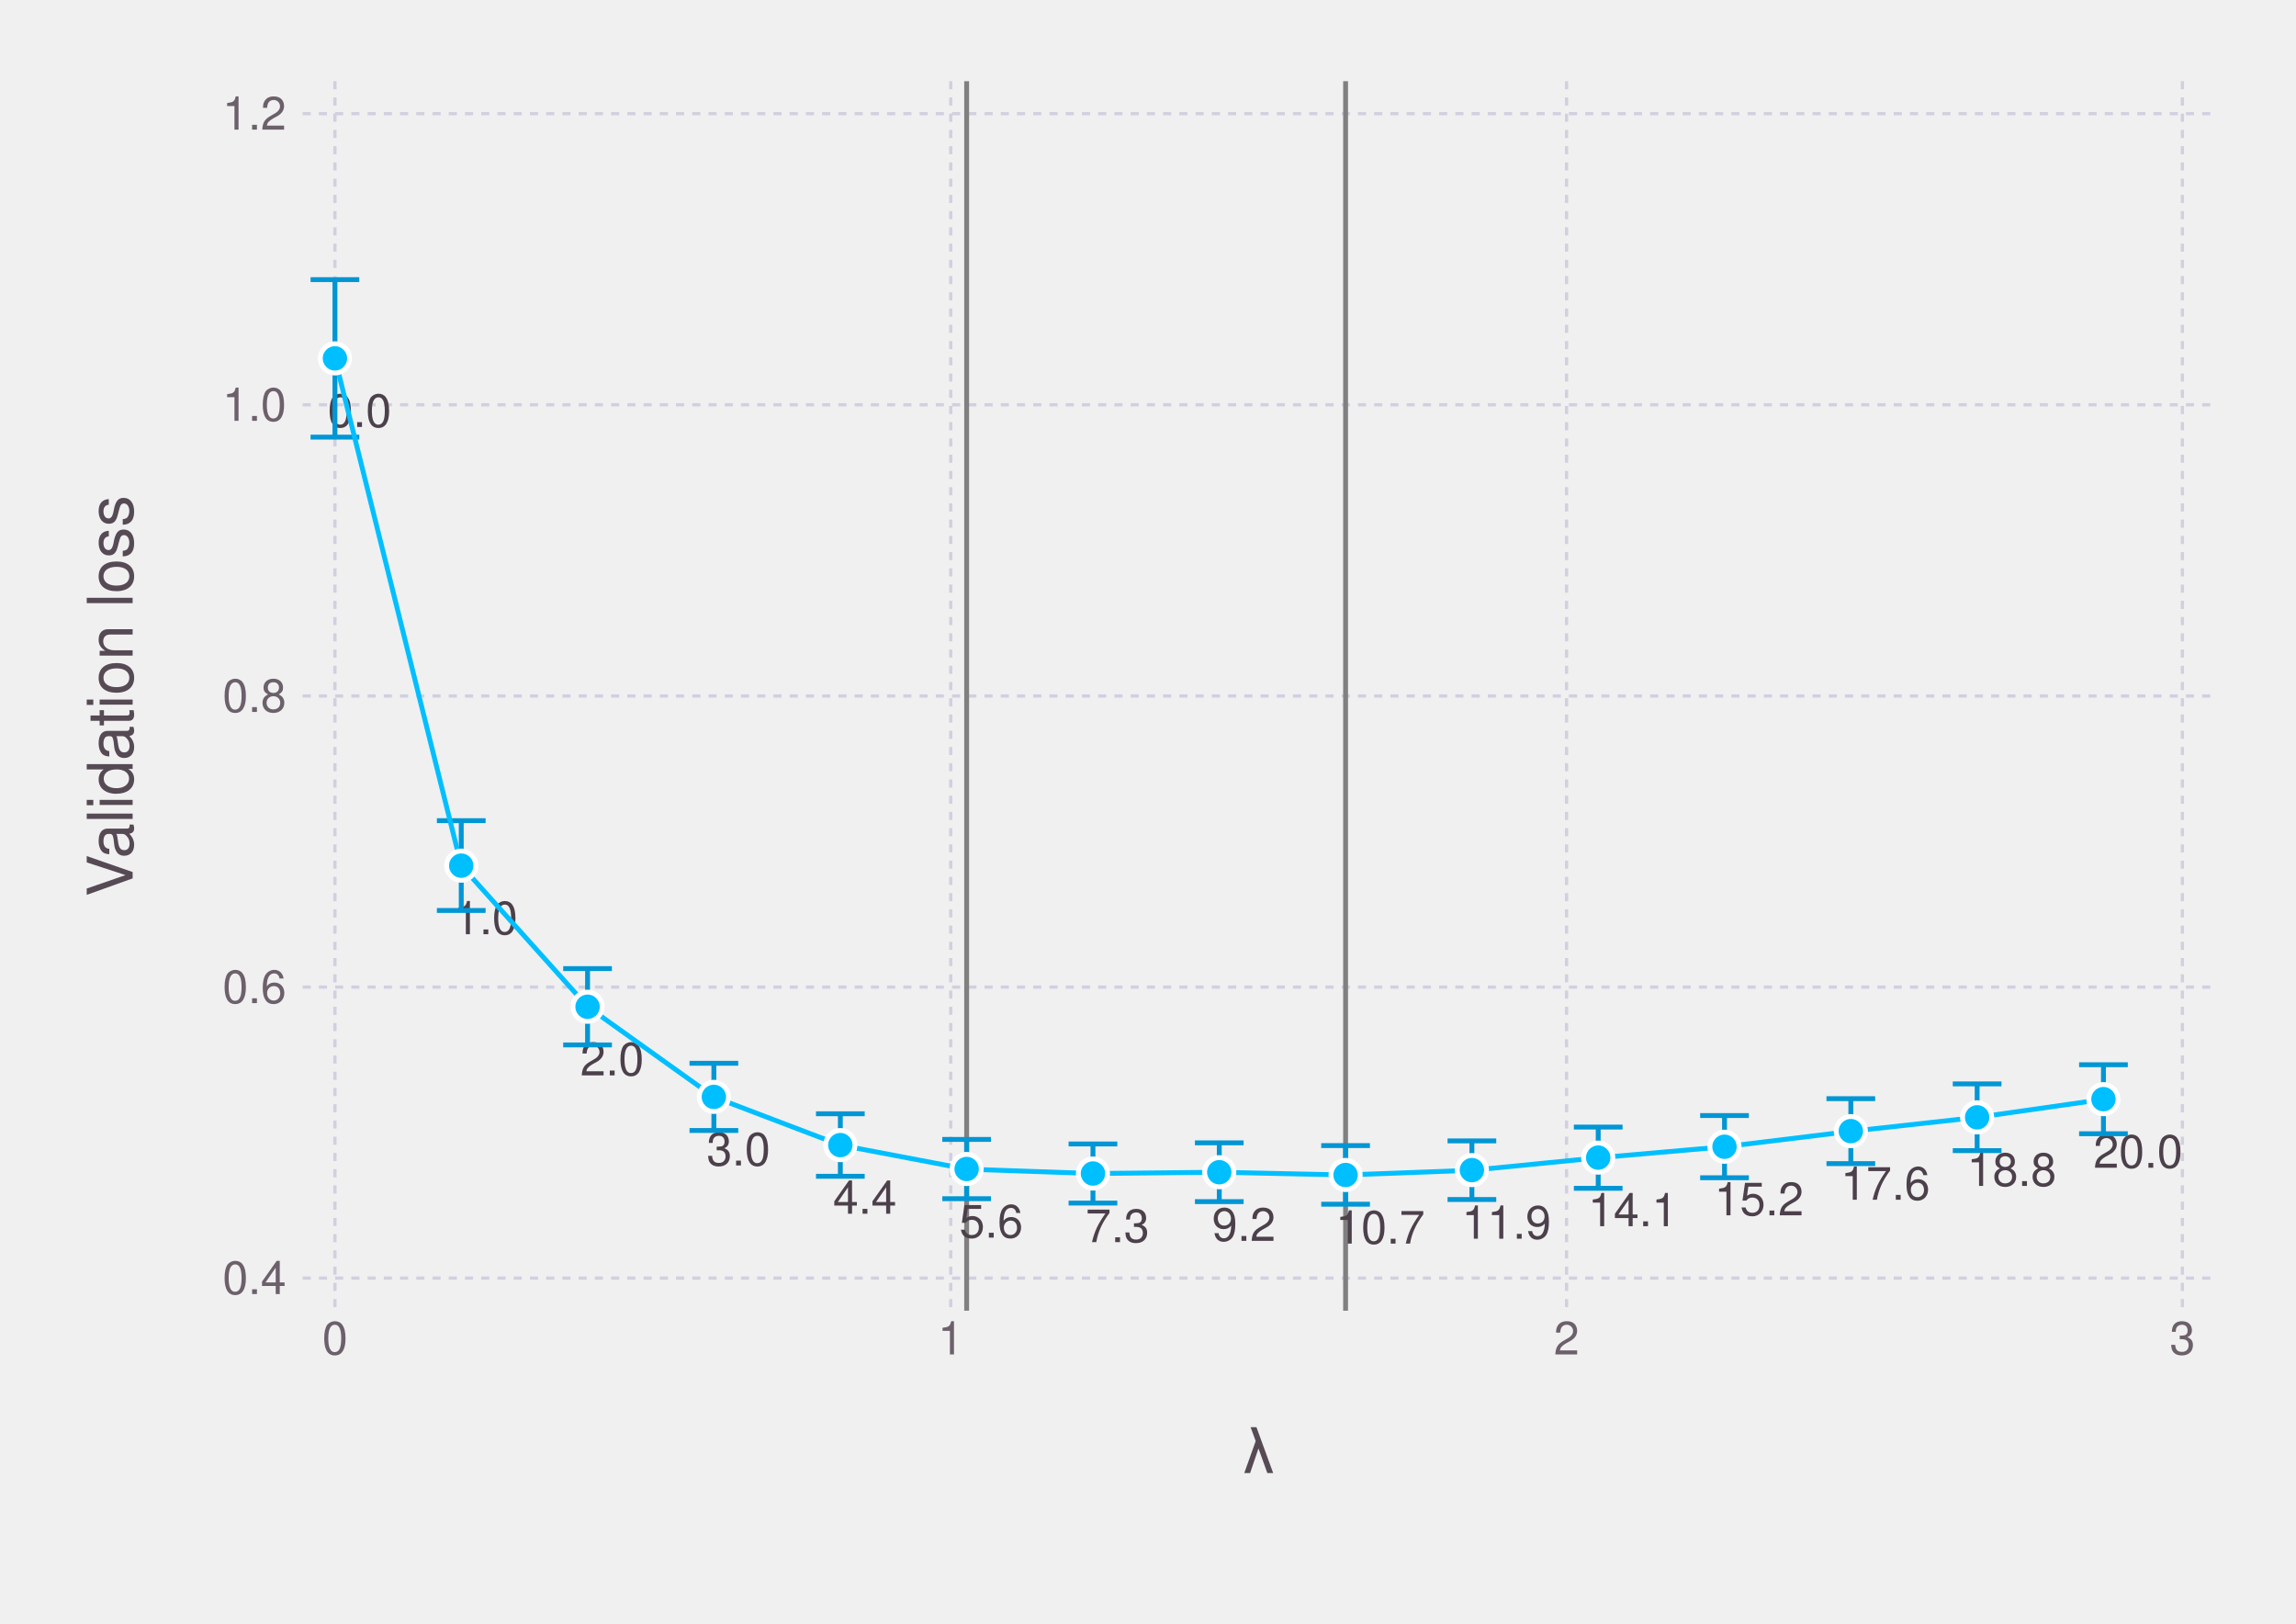
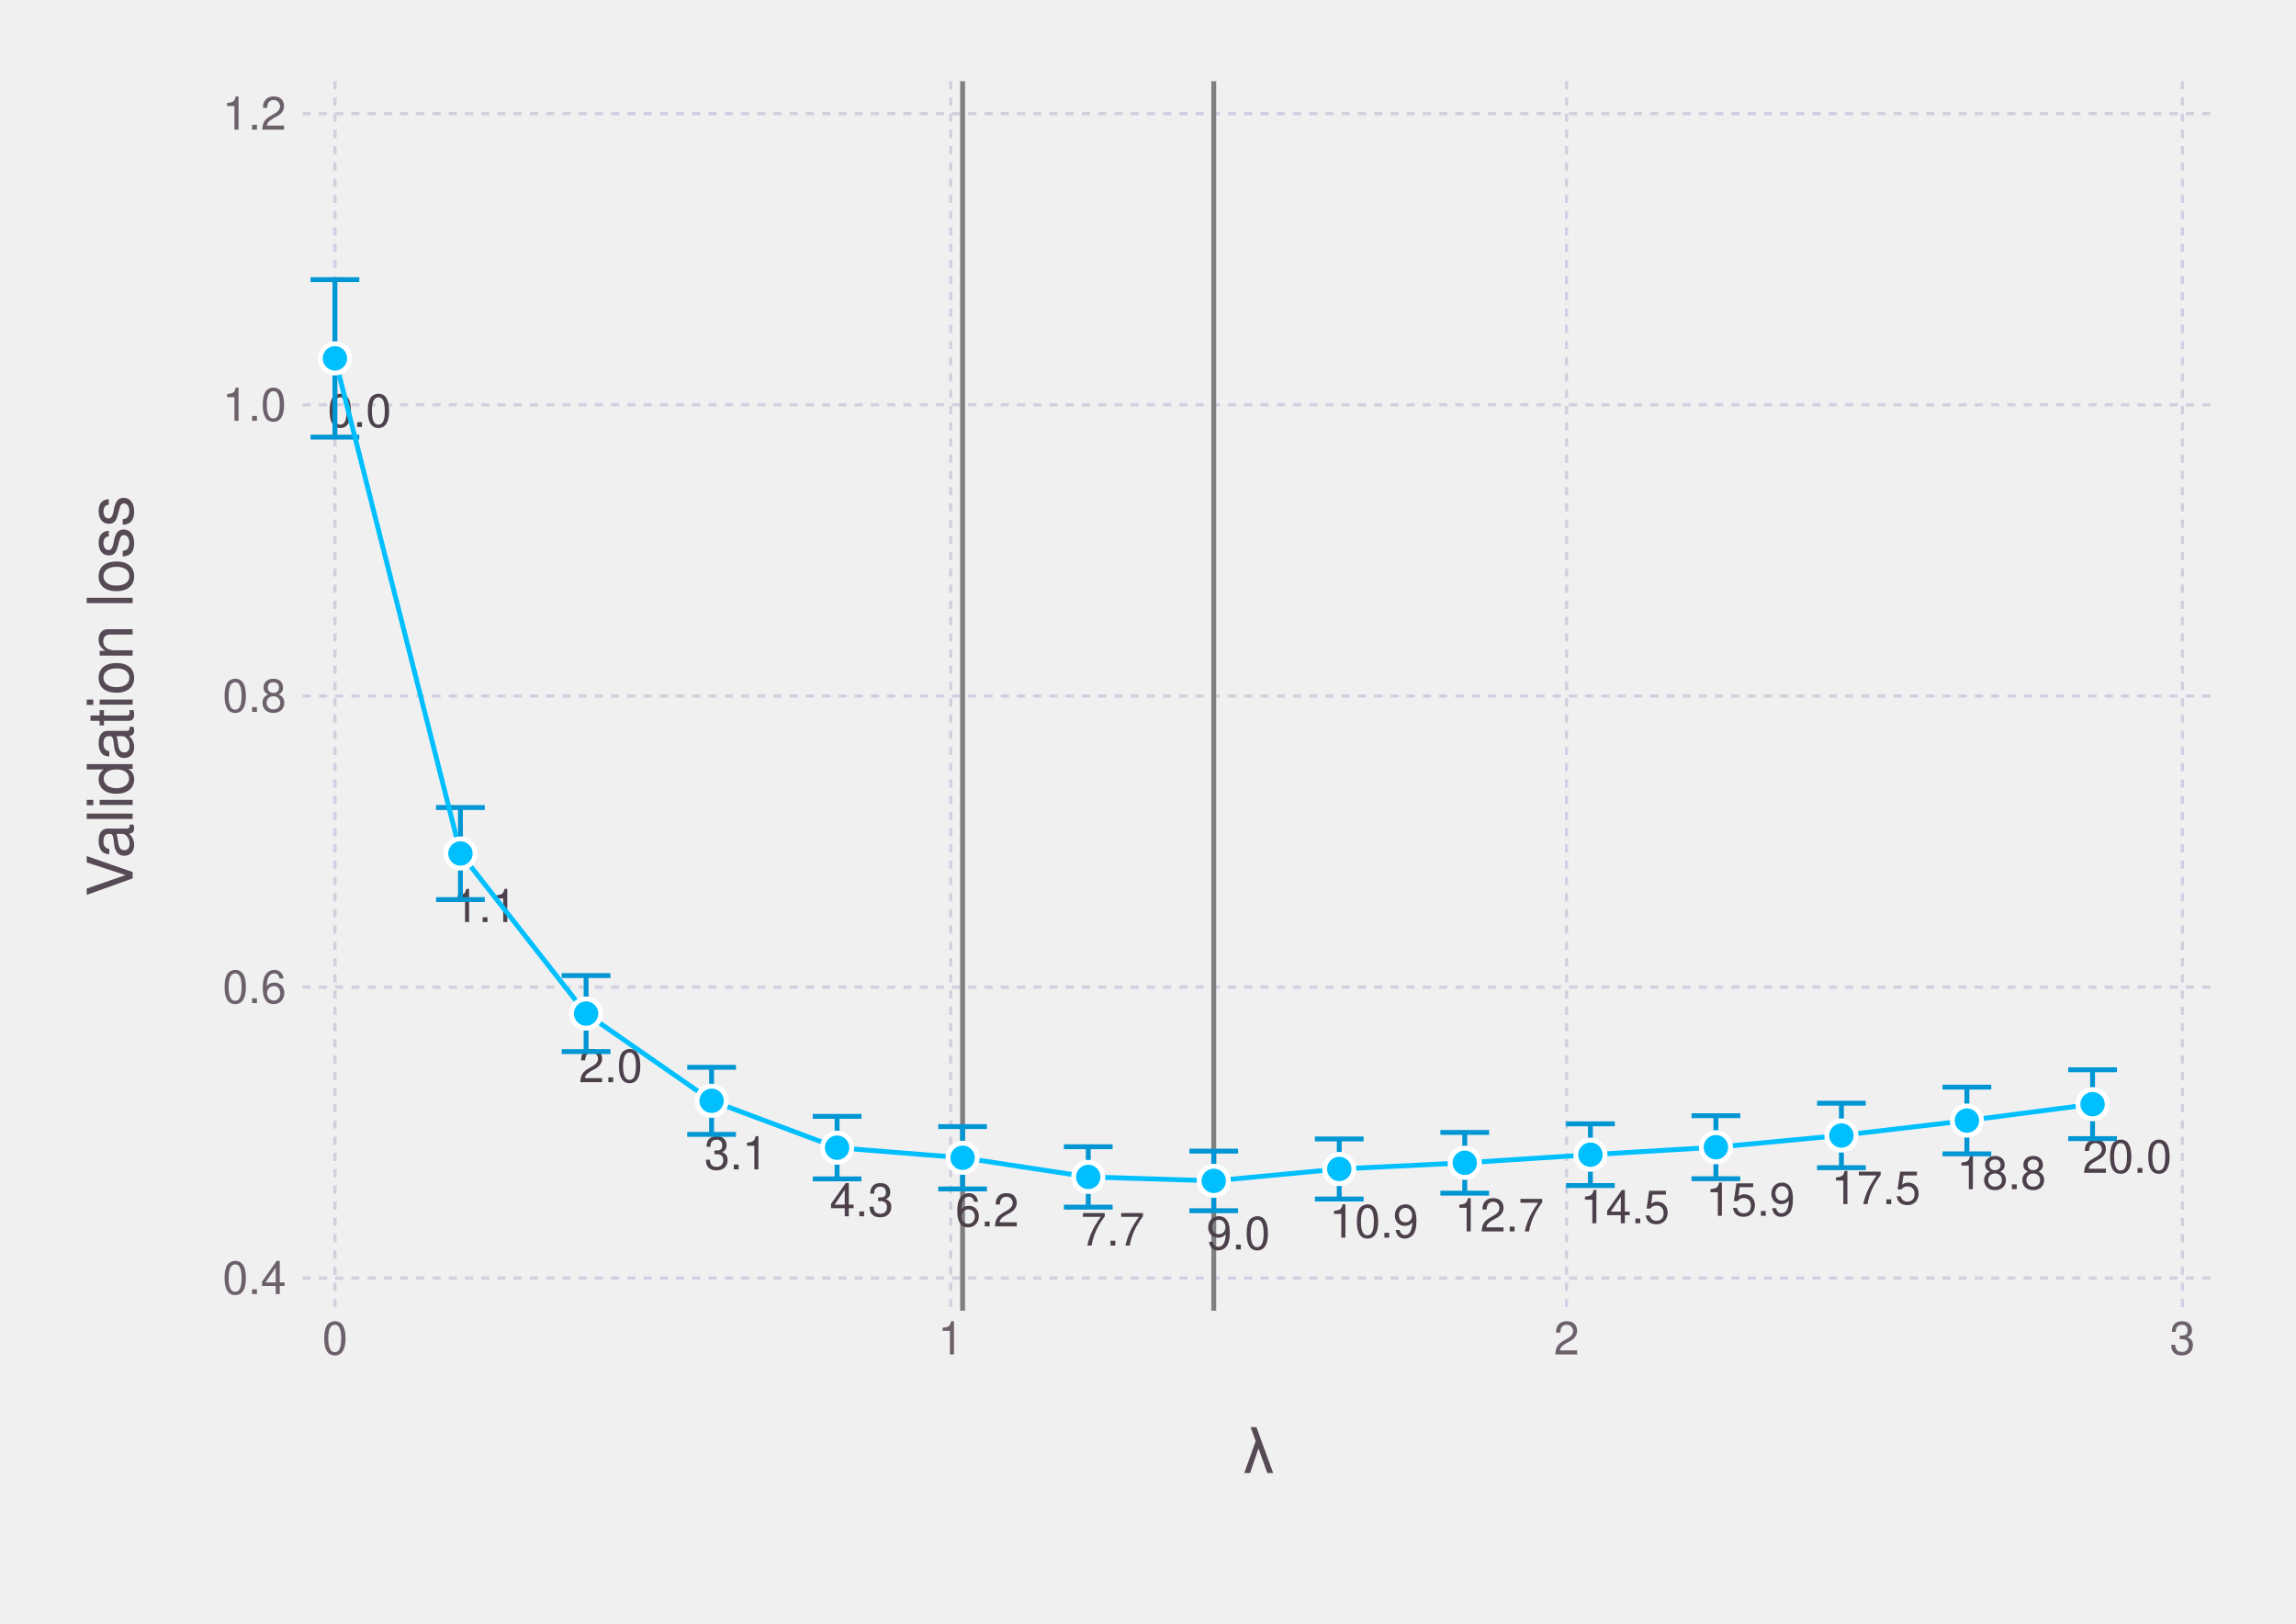
<svg xmlns="http://www.w3.org/2000/svg" version="1.2" width="141.42mm" height="100mm" viewBox="0 0 141.42 100" stroke="none" fill="#000000" stroke-width="0.3" font-size="3.88">
  <defs>
    <marker id="arrow" markerWidth="15" markerHeight="7" refX="5" refY="3.5" orient="auto" markerUnits="strokeWidth">
      <path d="M0,0 L15,3.5 L0,7 z" stroke="context-stroke" fill="context-stroke" />
    </marker>
  </defs>
-   <g class="plotroot xscalable yscalable" id="img-0119b695-1">
-     <g font-size="3.88" font-family="'PT Sans','Helvetica Neue','Helvetica',sans-serif" fill="#564A55" stroke="#000000" stroke-opacity="0.000" id="img-0119b695-2">
+   <g class="plotroot xscalable yscalable" id="img-16870179-1">
+     <g font-size="3.88" font-family="'PT Sans','Helvetica Neue','Helvetica',sans-serif" fill="#564A55" stroke="#000000" stroke-opacity="0.000" id="img-16870179-2">
      <g transform="translate(77.53,88.39)">
        <g class="primitive">
          <text text-anchor="middle" dy="0.6em">λ</text>
        </g>
      </g>
    </g>
-     <g class="guide xlabels" font-size="2.82" font-family="'PT Sans Caption','Helvetica Neue','Helvetica',sans-serif" fill="#6C606B" id="img-0119b695-3">
+     <g class="guide xlabels" font-size="2.82" font-family="'PT Sans Caption','Helvetica Neue','Helvetica',sans-serif" fill="#6C606B" id="img-16870179-3">
      <g transform="translate(20.63,81.72)">
        <g class="primitive">
          <text text-anchor="middle" dy="0.6em">0</text>
        </g>
      </g>
      <g transform="translate(58.56,81.72)">
        <g class="primitive">
          <text text-anchor="middle" dy="0.6em">1</text>
        </g>
      </g>
      <g transform="translate(96.49,81.72)">
        <g class="primitive">
          <text text-anchor="middle" dy="0.6em">2</text>
        </g>
      </g>
      <g transform="translate(134.42,81.72)">
        <g class="primitive">
          <text text-anchor="middle" dy="0.6em">3</text>
        </g>
      </g>
    </g>
-     <g clip-path="url(#img-0119b695-4)">
-       <g id="img-0119b695-5">
-         <g pointer-events="visible" stroke-width="0.3" fill="#000000" fill-opacity="0.000" stroke="#000000" stroke-opacity="0.000" class="guide background" id="img-0119b695-6">
-           <g transform="translate(77.53,42.86)" id="img-0119b695-7">
+     <g clip-path="url(#img-16870179-4)">
+       <g id="img-16870179-5">
+         <g pointer-events="visible" stroke-width="0.3" fill="#000000" fill-opacity="0.000" stroke="#000000" stroke-opacity="0.000" class="guide background" id="img-16870179-6">
+           <g transform="translate(77.53,42.86)" id="img-16870179-7">
            <path d="M-58.89,-37.86 L58.89,-37.86 58.89,37.86 -58.89,37.86  z" class="primitive" />
          </g>
        </g>
-         <g class="guide ygridlines xfixed" stroke-dasharray="0.5,0.5" stroke-width="0.2" stroke="#D0D0E0" id="img-0119b695-8">
-           <g transform="translate(77.53,78.71)" id="img-0119b695-9">
+         <g class="guide ygridlines xfixed" stroke-dasharray="0.5,0.5" stroke-width="0.2" stroke="#D0D0E0" id="img-16870179-8">
+           <g transform="translate(77.53,78.71)" id="img-16870179-9">
            <path fill="none" d="M-58.89,0 L58.89,0 " class="primitive" />
          </g>
-           <g transform="translate(77.53,60.79)" id="img-0119b695-10">
+           <g transform="translate(77.53,60.79)" id="img-16870179-10">
            <path fill="none" d="M-58.89,0 L58.89,0 " class="primitive" />
          </g>
-           <g transform="translate(77.53,42.86)" id="img-0119b695-11">
+           <g transform="translate(77.53,42.86)" id="img-16870179-11">
            <path fill="none" d="M-58.89,0 L58.89,0 " class="primitive" />
          </g>
-           <g transform="translate(77.53,24.93)" id="img-0119b695-12">
+           <g transform="translate(77.53,24.93)" id="img-16870179-12">
            <path fill="none" d="M-58.89,0 L58.89,0 " class="primitive" />
          </g>
-           <g transform="translate(77.53,7)" id="img-0119b695-13">
+           <g transform="translate(77.53,7)" id="img-16870179-13">
            <path fill="none" d="M-58.89,0 L58.89,0 " class="primitive" />
          </g>
        </g>
-         <g class="guide xgridlines yfixed" stroke-dasharray="0.5,0.5" stroke-width="0.2" stroke="#D0D0E0" id="img-0119b695-14">
-           <g transform="translate(20.63,42.86)" id="img-0119b695-15">
+         <g class="guide xgridlines yfixed" stroke-dasharray="0.5,0.5" stroke-width="0.2" stroke="#D0D0E0" id="img-16870179-14">
+           <g transform="translate(20.63,42.86)" id="img-16870179-15">
            <path fill="none" d="M0,-37.86 L0,37.86 " class="primitive" />
          </g>
-           <g transform="translate(58.56,42.86)" id="img-0119b695-16">
+           <g transform="translate(58.56,42.86)" id="img-16870179-16">
            <path fill="none" d="M0,-37.86 L0,37.86 " class="primitive" />
          </g>
-           <g transform="translate(96.49,42.86)" id="img-0119b695-17">
+           <g transform="translate(96.49,42.86)" id="img-16870179-17">
            <path fill="none" d="M0,-37.86 L0,37.86 " class="primitive" />
          </g>
-           <g transform="translate(134.42,42.86)" id="img-0119b695-18">
+           <g transform="translate(134.42,42.86)" id="img-16870179-18">
            <path fill="none" d="M0,-37.86 L0,37.86 " class="primitive" />
          </g>
        </g>
-         <g class="plotpanel" id="img-0119b695-19">
-           <g class="yfixed" id="img-0119b695-20">
-             <g stroke-dasharray="none" stroke-width="0.3" stroke="#808080" id="img-0119b695-21">
-               <g transform="translate(59.54,42.86)" id="img-0119b695-22">
+         <g class="plotpanel" id="img-16870179-19">
+           <g class="yfixed" id="img-16870179-20">
+             <g stroke-dasharray="none" stroke-width="0.3" stroke="#808080" id="img-16870179-21">
+               <g transform="translate(59.29,42.86)" id="img-16870179-22">
                <path fill="none" d="M0,-37.86 L0,37.86 " class="primitive" />
              </g>
            </g>
-             <g stroke-dasharray="none" stroke-width="0.3" stroke="#808080" id="img-0119b695-23">
-               <g transform="translate(82.88,42.86)" id="img-0119b695-24">
+             <g stroke-dasharray="none" stroke-width="0.3" stroke="#808080" id="img-16870179-23">
+               <g transform="translate(74.76,42.86)" id="img-16870179-24">
                <path fill="none" d="M0,-37.86 L0,37.86 " class="primitive" />
              </g>
            </g>
          </g>
-           <g class="geometry" stroke="#000000" stroke-opacity="0.000" fill="#4C404B" font-size="2.82" font-family="'PT Sans Caption','Helvetica Neue','Helvetica',sans-serif" id="img-0119b695-25">
-             <g class="marker" id="img-0119b695-26">
-               <g transform="translate(129.56,67.69)" id="img-0119b695-27" visibility="visible">
+           <g class="geometry" stroke="#000000" stroke-opacity="0.000" fill="#4C404B" font-size="2.82" font-family="'PT Sans Caption','Helvetica Neue','Helvetica',sans-serif" id="img-16870179-25">
+             <g class="marker" id="img-16870179-26">
+               <g transform="translate(128.89,68)" id="img-16870179-27" visibility="visible">
                <g class="primitive">
                  <text text-anchor="middle" dy="0.35em" transform="translate(2.13,3.24)">20.0</text>
                </g>
              </g>
-               <g transform="translate(121.78,68.81)" id="img-0119b695-28" visibility="visible">
+               <g transform="translate(121.15,69.01)" id="img-16870179-28" visibility="visible">
                <g class="primitive">
                  <text text-anchor="middle" dy="0.35em" transform="translate(2.13,3.24)">18.8</text>
                </g>
              </g>
-               <g transform="translate(114,69.66)" id="img-0119b695-29" visibility="visible">
-                 <g class="primitive">
-                   <text text-anchor="middle" dy="0.35em" transform="translate(2.13,3.24)">17.6</text>
-                 </g>
-               </g>
-               <g transform="translate(106.22,70.62)" id="img-0119b695-30" visibility="visible">
-                 <g class="primitive">
-                   <text text-anchor="middle" dy="0.35em" transform="translate(2.13,3.24)">15.2</text>
-                 </g>
-               </g>
-               <g transform="translate(98.44,71.29)" id="img-0119b695-31" visibility="visible">
-                 <g class="primitive">
-                   <text text-anchor="middle" dy="0.35em" transform="translate(2.13,3.24)">14.1</text>
-                 </g>
-               </g>
-               <g transform="translate(90.66,72.06)" id="img-0119b695-32" visibility="visible">
-                 <g class="primitive">
-                   <text text-anchor="middle" dy="0.35em" transform="translate(2.13,3.24)">11.9</text>
-                 </g>
-               </g>
-               <g transform="translate(82.88,72.36)" id="img-0119b695-33" visibility="visible">
-                 <g class="primitive">
-                   <text text-anchor="middle" dy="0.35em" transform="translate(2.14,3.24)">10.7</text>
-                 </g>
-               </g>
-               <g transform="translate(75.1,72.19)" id="img-0119b695-34" visibility="visible">
-                 <g class="primitive">
-                   <text text-anchor="middle" dy="0.35em" transform="translate(1.51,3.24)">9.2</text>
-                 </g>
-               </g>
-               <g transform="translate(67.32,72.27)" id="img-0119b695-35" visibility="visible">
-                 <g class="primitive">
-                   <text text-anchor="middle" dy="0.35em" transform="translate(1.51,3.24)">7.3</text>
-                 </g>
-               </g>
-               <g transform="translate(59.54,71.99)" id="img-0119b695-36" visibility="visible">
-                 <g class="primitive">
-                   <text text-anchor="middle" dy="0.35em" transform="translate(1.51,3.24)">5.6</text>
-                 </g>
-               </g>
-               <g transform="translate(51.76,70.52)" id="img-0119b695-37" visibility="visible">
-                 <g class="primitive">
-                   <text text-anchor="middle" dy="0.35em" transform="translate(1.51,3.24)">4.4</text>
-                 </g>
-               </g>
-               <g transform="translate(43.97,67.55)" id="img-0119b695-38" visibility="visible">
-                 <g class="primitive">
-                   <text text-anchor="middle" dy="0.35em" transform="translate(1.51,3.24)">3.0</text>
-                 </g>
-               </g>
-               <g transform="translate(36.19,62)" id="img-0119b695-39" visibility="visible">
+               <g transform="translate(113.42,69.93)" id="img-16870179-29" visibility="visible">
+                 <g class="primitive">
+                   <text text-anchor="middle" dy="0.35em" transform="translate(2.13,3.24)">17.5</text>
+                 </g>
+               </g>
+               <g transform="translate(105.69,70.65)" id="img-16870179-30" visibility="visible">
+                 <g class="primitive">
+                   <text text-anchor="middle" dy="0.35em" transform="translate(2.13,3.24)">15.9</text>
+                 </g>
+               </g>
+               <g transform="translate(97.96,71.11)" id="img-16870179-31" visibility="visible">
+                 <g class="primitive">
+                   <text text-anchor="middle" dy="0.35em" transform="translate(2.13,3.24)">14.5</text>
+                 </g>
+               </g>
+               <g transform="translate(90.22,71.61)" id="img-16870179-32" visibility="visible">
+                 <g class="primitive">
+                   <text text-anchor="middle" dy="0.35em" transform="translate(2.13,3.24)">12.7</text>
+                 </g>
+               </g>
+               <g transform="translate(82.49,71.99)" id="img-16870179-33" visibility="visible">
+                 <g class="primitive">
+                   <text text-anchor="middle" dy="0.35em" transform="translate(2.14,3.24)">10.9</text>
+                 </g>
+               </g>
+               <g transform="translate(74.76,72.72)" id="img-16870179-34" visibility="visible">
+                 <g class="primitive">
+                   <text text-anchor="middle" dy="0.35em" transform="translate(1.51,3.24)">9.0</text>
+                 </g>
+               </g>
+               <g transform="translate(67.03,72.48)" id="img-16870179-35" visibility="visible">
+                 <g class="primitive">
+                   <text text-anchor="middle" dy="0.35em" transform="translate(1.51,3.24)">7.7</text>
+                 </g>
+               </g>
+               <g transform="translate(59.29,71.3)" id="img-16870179-36" visibility="visible">
+                 <g class="primitive">
+                   <text text-anchor="middle" dy="0.35em" transform="translate(1.51,3.24)">6.2</text>
+                 </g>
+               </g>
+               <g transform="translate(51.56,70.68)" id="img-16870179-37" visibility="visible">
+                 <g class="primitive">
+                   <text text-anchor="middle" dy="0.35em" transform="translate(1.51,3.24)">4.3</text>
+                 </g>
+               </g>
+               <g transform="translate(43.83,67.79)" id="img-16870179-38" visibility="visible">
+                 <g class="primitive">
+                   <text text-anchor="middle" dy="0.35em" transform="translate(1.51,3.24)">3.1</text>
+                 </g>
+               </g>
+               <g transform="translate(36.1,62.42)" id="img-16870179-39" visibility="visible">
                <g class="primitive">
                  <text text-anchor="middle" dy="0.35em" transform="translate(1.51,3.24)">2.0</text>
                </g>
              </g>
-               <g transform="translate(28.41,53.31)" id="img-0119b695-40" visibility="visible">
-                 <g class="primitive">
-                   <text text-anchor="middle" dy="0.35em" transform="translate(1.51,3.24)">1.0</text>
-                 </g>
-               </g>
-               <g transform="translate(20.63,22.07)" id="img-0119b695-41" visibility="visible">
+               <g transform="translate(28.36,52.56)" id="img-16870179-40" visibility="visible">
+                 <g class="primitive">
+                   <text text-anchor="middle" dy="0.35em" transform="translate(1.51,3.24)">1.1</text>
+                 </g>
+               </g>
+               <g transform="translate(20.63,22.07)" id="img-16870179-41" visibility="visible">
                <g class="primitive">
                  <text text-anchor="middle" dy="0.35em" transform="translate(1.51,3.24)">0.0</text>
                </g>
              </g>
            </g>
          </g>
-           <g class="color_RGB{Float32}(0.0f0,0.74736935f0,1.0f0)" stroke-width="0.3" stroke="#0096D4" id="img-0119b695-42">
-             <g transform="translate(129.56,67.69)" id="img-0119b695-43">
-               <path fill="none" d="M0,-2.13 L0,2.13 " class="primitive" />
-             </g>
-             <g transform="translate(121.78,68.81)" id="img-0119b695-44">
+           <g class="color_RGB{Float32}(0.0f0,0.74736935f0,1.0f0)" stroke-width="0.3" stroke="#0096D4" id="img-16870179-42">
+             <g transform="translate(128.89,68)" id="img-16870179-43">
+               <path fill="none" d="M0,-2.12 L0,2.12 " class="primitive" />
+             </g>
+             <g transform="translate(121.15,69.01)" id="img-16870179-44">
              <path fill="none" d="M0,-2.06 L0,2.06 " class="primitive" />
            </g>
-             <g transform="translate(114,69.66)" id="img-0119b695-45">
-               <path fill="none" d="M0,-2 L0,2 " class="primitive" />
-             </g>
-             <g transform="translate(106.22,70.62)" id="img-0119b695-46">
+             <g transform="translate(113.42,69.93)" id="img-16870179-45">
+               <path fill="none" d="M0,-1.99 L0,1.99 " class="primitive" />
+             </g>
+             <g transform="translate(105.69,70.65)" id="img-16870179-46">
+               <path fill="none" d="M0,-1.94 L0,1.94 " class="primitive" />
+             </g>
+             <g transform="translate(97.96,71.11)" id="img-16870179-47">
+               <path fill="none" d="M0,-1.9 L0,1.9 " class="primitive" />
+             </g>
+             <g transform="translate(90.22,71.61)" id="img-16870179-48">
+               <path fill="none" d="M0,-1.87 L0,1.87 " class="primitive" />
+             </g>
+             <g transform="translate(82.49,71.99)" id="img-16870179-49">
+               <path fill="none" d="M0,-1.85 L0,1.85 " class="primitive" />
+             </g>
+             <g transform="translate(74.76,72.72)" id="img-16870179-50">
+               <path fill="none" d="M0,-1.84 L0,1.84 " class="primitive" />
+             </g>
+             <g transform="translate(67.03,72.48)" id="img-16870179-51">
+               <path fill="none" d="M0,-1.86 L0,1.86 " class="primitive" />
+             </g>
+             <g transform="translate(59.29,71.3)" id="img-16870179-52">
              <path fill="none" d="M0,-1.92 L0,1.92 " class="primitive" />
            </g>
-             <g transform="translate(98.44,71.29)" id="img-0119b695-47">
-               <path fill="none" d="M0,-1.89 L0,1.89 " class="primitive" />
-             </g>
-             <g transform="translate(90.66,72.06)" id="img-0119b695-48">
-               <path fill="none" d="M0,-1.81 L0,1.81 " class="primitive" />
-             </g>
-             <g transform="translate(82.88,72.36)" id="img-0119b695-49">
-               <path fill="none" d="M0,-1.8 L0,1.8 " class="primitive" />
-             </g>
-             <g transform="translate(75.1,72.19)" id="img-0119b695-50">
-               <path fill="none" d="M0,-1.81 L0,1.81 " class="primitive" />
-             </g>
-             <g transform="translate(67.32,72.27)" id="img-0119b695-51">
-               <path fill="none" d="M0,-1.82 L0,1.82 " class="primitive" />
-             </g>
-             <g transform="translate(59.54,71.99)" id="img-0119b695-52">
-               <path fill="none" d="M0,-1.83 L0,1.83 " class="primitive" />
-             </g>
-             <g transform="translate(51.76,70.52)" id="img-0119b695-53">
-               <path fill="none" d="M0,-1.93 L0,1.93 " class="primitive" />
-             </g>
-             <g transform="translate(43.97,67.55)" id="img-0119b695-54">
-               <path fill="none" d="M0,-2.07 L0,2.07 " class="primitive" />
-             </g>
-             <g transform="translate(36.19,62)" id="img-0119b695-55">
-               <path fill="none" d="M0,-2.35 L0,2.35 " class="primitive" />
-             </g>
-             <g transform="translate(28.41,53.31)" id="img-0119b695-56">
-               <path fill="none" d="M0,-2.77 L0,2.77 " class="primitive" />
-             </g>
-             <g transform="translate(20.63,22.07)" id="img-0119b695-57">
+             <g transform="translate(51.56,70.68)" id="img-16870179-53">
+               <path fill="none" d="M0,-1.92 L0,1.92 " class="primitive" />
+             </g>
+             <g transform="translate(43.83,67.79)" id="img-16870179-54">
+               <path fill="none" d="M0,-2.06 L0,2.06 " class="primitive" />
+             </g>
+             <g transform="translate(36.1,62.42)" id="img-16870179-55">
+               <path fill="none" d="M0,-2.34 L0,2.34 " class="primitive" />
+             </g>
+             <g transform="translate(28.36,52.56)" id="img-16870179-56">
+               <path fill="none" d="M0,-2.83 L0,2.83 " class="primitive" />
+             </g>
+             <g transform="translate(20.63,22.07)" id="img-16870179-57">
              <path fill="none" d="M0,-4.85 L0,4.85 " class="primitive" />
            </g>
-             <g class="marker" stroke="#0096D4" id="img-0119b695-58">
-               <g transform="translate(129.56,69.82)" id="img-0119b695-59">
-                 <path fill="none" d="M-1.5,0 L1.5,0 " class="primitive" />
-               </g>
-               <g transform="translate(121.78,70.86)" id="img-0119b695-60">
-                 <path fill="none" d="M-1.5,0 L1.5,0 " class="primitive" />
-               </g>
-               <g transform="translate(114,71.66)" id="img-0119b695-61">
-                 <path fill="none" d="M-1.5,0 L1.5,0 " class="primitive" />
-               </g>
-               <g transform="translate(106.22,72.53)" id="img-0119b695-62">
-                 <path fill="none" d="M-1.5,0 L1.5,0 " class="primitive" />
-               </g>
-               <g transform="translate(98.44,73.18)" id="img-0119b695-63">
-                 <path fill="none" d="M-1.5,0 L1.5,0 " class="primitive" />
-               </g>
-               <g transform="translate(90.66,73.87)" id="img-0119b695-64">
-                 <path fill="none" d="M-1.5,0 L1.5,0 " class="primitive" />
-               </g>
-               <g transform="translate(82.88,74.16)" id="img-0119b695-65">
-                 <path fill="none" d="M-1.5,0 L1.5,0 " class="primitive" />
-               </g>
-               <g transform="translate(75.1,74)" id="img-0119b695-66">
-                 <path fill="none" d="M-1.5,0 L1.5,0 " class="primitive" />
-               </g>
-               <g transform="translate(67.32,74.09)" id="img-0119b695-67">
-                 <path fill="none" d="M-1.5,0 L1.5,0 " class="primitive" />
-               </g>
-               <g transform="translate(59.54,73.82)" id="img-0119b695-68">
-                 <path fill="none" d="M-1.5,0 L1.5,0 " class="primitive" />
-               </g>
-               <g transform="translate(51.76,72.44)" id="img-0119b695-69">
-                 <path fill="none" d="M-1.5,0 L1.5,0 " class="primitive" />
-               </g>
-               <g transform="translate(43.97,69.62)" id="img-0119b695-70">
-                 <path fill="none" d="M-1.5,0 L1.5,0 " class="primitive" />
-               </g>
-               <g transform="translate(36.19,64.35)" id="img-0119b695-71">
-                 <path fill="none" d="M-1.5,0 L1.5,0 " class="primitive" />
-               </g>
-               <g transform="translate(28.41,56.07)" id="img-0119b695-72">
-                 <path fill="none" d="M-1.5,0 L1.5,0 " class="primitive" />
-               </g>
-               <g transform="translate(20.63,26.92)" id="img-0119b695-73">
-                 <path fill="none" d="M-1.5,0 L1.5,0 " class="primitive" />
-               </g>
-             </g>
-             <g class="marker" stroke="#0096D4" id="img-0119b695-74">
-               <g transform="translate(129.56,65.57)" id="img-0119b695-75">
-                 <path fill="none" d="M-1.5,0 L1.5,0 " class="primitive" />
-               </g>
-               <g transform="translate(121.78,66.75)" id="img-0119b695-76">
-                 <path fill="none" d="M-1.5,0 L1.5,0 " class="primitive" />
-               </g>
-               <g transform="translate(114,67.66)" id="img-0119b695-77">
-                 <path fill="none" d="M-1.5,0 L1.5,0 " class="primitive" />
-               </g>
-               <g transform="translate(106.22,68.7)" id="img-0119b695-78">
-                 <path fill="none" d="M-1.5,0 L1.5,0 " class="primitive" />
-               </g>
-               <g transform="translate(98.44,69.41)" id="img-0119b695-79">
-                 <path fill="none" d="M-1.5,0 L1.5,0 " class="primitive" />
-               </g>
-               <g transform="translate(90.66,70.26)" id="img-0119b695-80">
-                 <path fill="none" d="M-1.5,0 L1.5,0 " class="primitive" />
-               </g>
-               <g transform="translate(82.88,70.55)" id="img-0119b695-81">
-                 <path fill="none" d="M-1.5,0 L1.5,0 " class="primitive" />
-               </g>
-               <g transform="translate(75.1,70.38)" id="img-0119b695-82">
-                 <path fill="none" d="M-1.5,0 L1.5,0 " class="primitive" />
-               </g>
-               <g transform="translate(67.32,70.45)" id="img-0119b695-83">
-                 <path fill="none" d="M-1.5,0 L1.5,0 " class="primitive" />
-               </g>
-               <g transform="translate(59.54,70.17)" id="img-0119b695-84">
-                 <path fill="none" d="M-1.5,0 L1.5,0 " class="primitive" />
-               </g>
-               <g transform="translate(51.76,68.59)" id="img-0119b695-85">
-                 <path fill="none" d="M-1.5,0 L1.5,0 " class="primitive" />
-               </g>
-               <g transform="translate(43.97,65.48)" id="img-0119b695-86">
-                 <path fill="none" d="M-1.5,0 L1.5,0 " class="primitive" />
-               </g>
-               <g transform="translate(36.19,59.65)" id="img-0119b695-87">
-                 <path fill="none" d="M-1.5,0 L1.5,0 " class="primitive" />
-               </g>
-               <g transform="translate(28.41,50.54)" id="img-0119b695-88">
-                 <path fill="none" d="M-1.5,0 L1.5,0 " class="primitive" />
-               </g>
-               <g transform="translate(20.63,17.22)" id="img-0119b695-89">
-                 <path fill="none" d="M-1.5,0 L1.5,0 " class="primitive" />
-               </g>
-             </g>
-           </g>
-           <g stroke-width="0.3" fill="#000000" fill-opacity="0.000" class="geometry" id="img-0119b695-90">
-             <g class="color_LCHab{Float32}(70.0f0,60.0f0,240.0f0)" stroke-dasharray="none" stroke="#00BFFF" id="img-0119b695-91">
-               <g transform="translate(75.1,65.63)" id="img-0119b695-92">
-                 <path fill="none" d="M-54.47,-43.56 L-46.69,-12.32 -38.9,-3.63 -31.12,1.93 -23.34,4.89 -15.56,6.37 -7.78,6.64 -0,6.56 7.78,6.73 15.56,6.44 23.34,5.67 31.12,4.99 38.9,4.04 46.69,3.18 54.47,2.07 " class="primitive" />
-               </g>
-             </g>
-           </g>
-           <g class="geometry" id="img-0119b695-93">
-             <g stroke-width="0.3" id="img-0119b695-94">
-               <g class="color_RGBA{Float32}(0.0f0,0.74736935f0,1.0f0,1.0f0)" fill-opacity="1" stroke="#FFFFFF" fill="#00BFFF" id="img-0119b695-95">
-                 <g class="marker" id="img-0119b695-96">
-                   <g transform="translate(20.63,22.07)" id="img-0119b695-97">
-                     <circle cx="0" cy="0" r="0.9" class="primitive" />
-                   </g>
-                 </g>
-               </g>
-               <g class="color_RGBA{Float32}(0.0f0,0.74736935f0,1.0f0,1.0f0)" fill-opacity="1" stroke="#FFFFFF" fill="#00BFFF" id="img-0119b695-98">
-                 <g class="marker" id="img-0119b695-99">
-                   <g transform="translate(28.41,53.31)" id="img-0119b695-100">
-                     <circle cx="0" cy="0" r="0.9" class="primitive" />
-                   </g>
-                 </g>
-               </g>
-               <g class="color_RGBA{Float32}(0.0f0,0.74736935f0,1.0f0,1.0f0)" fill-opacity="1" stroke="#FFFFFF" fill="#00BFFF" id="img-0119b695-101">
-                 <g class="marker" id="img-0119b695-102">
-                   <g transform="translate(36.19,62)" id="img-0119b695-103">
-                     <circle cx="0" cy="0" r="0.9" class="primitive" />
-                   </g>
-                 </g>
-               </g>
-               <g class="color_RGBA{Float32}(0.0f0,0.74736935f0,1.0f0,1.0f0)" fill-opacity="1" stroke="#FFFFFF" fill="#00BFFF" id="img-0119b695-104">
-                 <g class="marker" id="img-0119b695-105">
-                   <g transform="translate(43.97,67.55)" id="img-0119b695-106">
-                     <circle cx="0" cy="0" r="0.9" class="primitive" />
-                   </g>
-                 </g>
-               </g>
-               <g class="color_RGBA{Float32}(0.0f0,0.74736935f0,1.0f0,1.0f0)" fill-opacity="1" stroke="#FFFFFF" fill="#00BFFF" id="img-0119b695-107">
-                 <g class="marker" id="img-0119b695-108">
-                   <g transform="translate(51.76,70.52)" id="img-0119b695-109">
-                     <circle cx="0" cy="0" r="0.9" class="primitive" />
-                   </g>
-                 </g>
-               </g>
-               <g class="color_RGBA{Float32}(0.0f0,0.74736935f0,1.0f0,1.0f0)" fill-opacity="1" stroke="#FFFFFF" fill="#00BFFF" id="img-0119b695-110">
-                 <g class="marker" id="img-0119b695-111">
-                   <g transform="translate(59.54,71.99)" id="img-0119b695-112">
-                     <circle cx="0" cy="0" r="0.9" class="primitive" />
-                   </g>
-                 </g>
-               </g>
-               <g class="color_RGBA{Float32}(0.0f0,0.74736935f0,1.0f0,1.0f0)" fill-opacity="1" stroke="#FFFFFF" fill="#00BFFF" id="img-0119b695-113">
-                 <g class="marker" id="img-0119b695-114">
-                   <g transform="translate(67.32,72.27)" id="img-0119b695-115">
-                     <circle cx="0" cy="0" r="0.9" class="primitive" />
-                   </g>
-                 </g>
-               </g>
-               <g class="color_RGBA{Float32}(0.0f0,0.74736935f0,1.0f0,1.0f0)" fill-opacity="1" stroke="#FFFFFF" fill="#00BFFF" id="img-0119b695-116">
-                 <g class="marker" id="img-0119b695-117">
-                   <g transform="translate(75.1,72.19)" id="img-0119b695-118">
-                     <circle cx="0" cy="0" r="0.9" class="primitive" />
-                   </g>
-                 </g>
-               </g>
-               <g class="color_RGBA{Float32}(0.0f0,0.74736935f0,1.0f0,1.0f0)" fill-opacity="1" stroke="#FFFFFF" fill="#00BFFF" id="img-0119b695-119">
-                 <g class="marker" id="img-0119b695-120">
-                   <g transform="translate(82.88,72.36)" id="img-0119b695-121">
-                     <circle cx="0" cy="0" r="0.9" class="primitive" />
-                   </g>
-                 </g>
-               </g>
-               <g class="color_RGBA{Float32}(0.0f0,0.74736935f0,1.0f0,1.0f0)" fill-opacity="1" stroke="#FFFFFF" fill="#00BFFF" id="img-0119b695-122">
-                 <g class="marker" id="img-0119b695-123">
-                   <g transform="translate(90.66,72.06)" id="img-0119b695-124">
-                     <circle cx="0" cy="0" r="0.9" class="primitive" />
-                   </g>
-                 </g>
-               </g>
-               <g class="color_RGBA{Float32}(0.0f0,0.74736935f0,1.0f0,1.0f0)" fill-opacity="1" stroke="#FFFFFF" fill="#00BFFF" id="img-0119b695-125">
-                 <g class="marker" id="img-0119b695-126">
-                   <g transform="translate(98.44,71.29)" id="img-0119b695-127">
-                     <circle cx="0" cy="0" r="0.9" class="primitive" />
-                   </g>
-                 </g>
-               </g>
-               <g class="color_RGBA{Float32}(0.0f0,0.74736935f0,1.0f0,1.0f0)" fill-opacity="1" stroke="#FFFFFF" fill="#00BFFF" id="img-0119b695-128">
-                 <g class="marker" id="img-0119b695-129">
-                   <g transform="translate(106.22,70.62)" id="img-0119b695-130">
-                     <circle cx="0" cy="0" r="0.9" class="primitive" />
-                   </g>
-                 </g>
-               </g>
-               <g class="color_RGBA{Float32}(0.0f0,0.74736935f0,1.0f0,1.0f0)" fill-opacity="1" stroke="#FFFFFF" fill="#00BFFF" id="img-0119b695-131">
-                 <g class="marker" id="img-0119b695-132">
-                   <g transform="translate(114,69.66)" id="img-0119b695-133">
-                     <circle cx="0" cy="0" r="0.9" class="primitive" />
-                   </g>
-                 </g>
-               </g>
-               <g class="color_RGBA{Float32}(0.0f0,0.74736935f0,1.0f0,1.0f0)" fill-opacity="1" stroke="#FFFFFF" fill="#00BFFF" id="img-0119b695-134">
-                 <g class="marker" id="img-0119b695-135">
-                   <g transform="translate(121.78,68.81)" id="img-0119b695-136">
-                     <circle cx="0" cy="0" r="0.9" class="primitive" />
-                   </g>
-                 </g>
-               </g>
-               <g class="color_RGBA{Float32}(0.0f0,0.74736935f0,1.0f0,1.0f0)" fill-opacity="1" stroke="#FFFFFF" fill="#00BFFF" id="img-0119b695-137">
-                 <g class="marker" id="img-0119b695-138">
-                   <g transform="translate(129.56,67.69)" id="img-0119b695-139">
-                     <circle cx="0" cy="0" r="0.9" class="primitive" />
+             <g class="marker" stroke="#0096D4" id="img-16870179-58">
+               <g transform="translate(128.89,70.12)" id="img-16870179-59">
+                 <path fill="none" d="M-1.5,0 L1.5,0 " class="primitive" />
+               </g>
+               <g transform="translate(121.15,71.06)" id="img-16870179-60">
+                 <path fill="none" d="M-1.5,0 L1.5,0 " class="primitive" />
+               </g>
+               <g transform="translate(113.42,71.91)" id="img-16870179-61">
+                 <path fill="none" d="M-1.5,0 L1.5,0 " class="primitive" />
+               </g>
+               <g transform="translate(105.69,72.59)" id="img-16870179-62">
+                 <path fill="none" d="M-1.5,0 L1.5,0 " class="primitive" />
+               </g>
+               <g transform="translate(97.96,73.01)" id="img-16870179-63">
+                 <path fill="none" d="M-1.5,0 L1.5,0 " class="primitive" />
+               </g>
+               <g transform="translate(90.22,73.48)" id="img-16870179-64">
+                 <path fill="none" d="M-1.5,0 L1.5,0 " class="primitive" />
+               </g>
+               <g transform="translate(82.49,73.84)" id="img-16870179-65">
+                 <path fill="none" d="M-1.5,0 L1.5,0 " class="primitive" />
+               </g>
+               <g transform="translate(74.76,74.56)" id="img-16870179-66">
+                 <path fill="none" d="M-1.5,0 L1.5,0 " class="primitive" />
+               </g>
+               <g transform="translate(67.03,74.34)" id="img-16870179-67">
+                 <path fill="none" d="M-1.5,0 L1.5,0 " class="primitive" />
+               </g>
+               <g transform="translate(59.29,73.22)" id="img-16870179-68">
+                 <path fill="none" d="M-1.5,0 L1.5,0 " class="primitive" />
+               </g>
+               <g transform="translate(51.56,72.6)" id="img-16870179-69">
+                 <path fill="none" d="M-1.5,0 L1.5,0 " class="primitive" />
+               </g>
+               <g transform="translate(43.83,69.86)" id="img-16870179-70">
+                 <path fill="none" d="M-1.5,0 L1.5,0 " class="primitive" />
+               </g>
+               <g transform="translate(36.1,64.76)" id="img-16870179-71">
+                 <path fill="none" d="M-1.5,0 L1.5,0 " class="primitive" />
+               </g>
+               <g transform="translate(28.36,55.4)" id="img-16870179-72">
+                 <path fill="none" d="M-1.5,0 L1.5,0 " class="primitive" />
+               </g>
+               <g transform="translate(20.63,26.92)" id="img-16870179-73">
+                 <path fill="none" d="M-1.5,0 L1.5,0 " class="primitive" />
+               </g>
+             </g>
+             <g class="marker" stroke="#0096D4" id="img-16870179-74">
+               <g transform="translate(128.89,65.88)" id="img-16870179-75">
+                 <path fill="none" d="M-1.5,0 L1.5,0 " class="primitive" />
+               </g>
+               <g transform="translate(121.15,66.95)" id="img-16870179-76">
+                 <path fill="none" d="M-1.5,0 L1.5,0 " class="primitive" />
+               </g>
+               <g transform="translate(113.42,67.94)" id="img-16870179-77">
+                 <path fill="none" d="M-1.5,0 L1.5,0 " class="primitive" />
+               </g>
+               <g transform="translate(105.69,68.71)" id="img-16870179-78">
+                 <path fill="none" d="M-1.5,0 L1.5,0 " class="primitive" />
+               </g>
+               <g transform="translate(97.96,69.21)" id="img-16870179-79">
+                 <path fill="none" d="M-1.5,0 L1.5,0 " class="primitive" />
+               </g>
+               <g transform="translate(90.22,69.74)" id="img-16870179-80">
+                 <path fill="none" d="M-1.5,0 L1.5,0 " class="primitive" />
+               </g>
+               <g transform="translate(82.49,70.14)" id="img-16870179-81">
+                 <path fill="none" d="M-1.5,0 L1.5,0 " class="primitive" />
+               </g>
+               <g transform="translate(74.76,70.89)" id="img-16870179-82">
+                 <path fill="none" d="M-1.5,0 L1.5,0 " class="primitive" />
+               </g>
+               <g transform="translate(67.03,70.62)" id="img-16870179-83">
+                 <path fill="none" d="M-1.5,0 L1.5,0 " class="primitive" />
+               </g>
+               <g transform="translate(59.29,69.38)" id="img-16870179-84">
+                 <path fill="none" d="M-1.5,0 L1.5,0 " class="primitive" />
+               </g>
+               <g transform="translate(51.56,68.75)" id="img-16870179-85">
+                 <path fill="none" d="M-1.5,0 L1.5,0 " class="primitive" />
+               </g>
+               <g transform="translate(43.83,65.73)" id="img-16870179-86">
+                 <path fill="none" d="M-1.5,0 L1.5,0 " class="primitive" />
+               </g>
+               <g transform="translate(36.1,60.08)" id="img-16870179-87">
+                 <path fill="none" d="M-1.5,0 L1.5,0 " class="primitive" />
+               </g>
+               <g transform="translate(28.36,49.73)" id="img-16870179-88">
+                 <path fill="none" d="M-1.5,0 L1.5,0 " class="primitive" />
+               </g>
+               <g transform="translate(20.63,17.22)" id="img-16870179-89">
+                 <path fill="none" d="M-1.5,0 L1.5,0 " class="primitive" />
+               </g>
+             </g>
+           </g>
+           <g stroke-width="0.3" fill="#000000" fill-opacity="0.000" class="geometry" id="img-16870179-90">
+             <g class="color_LCHab{Float32}(70.0f0,60.0f0,240.0f0)" stroke-dasharray="none" stroke-opacity="1" stroke="#00BFFF" id="img-16870179-91">
+               <g transform="translate(74.76,65.62)" id="img-16870179-92">
+                 <path fill="none" d="M-54.13,-43.55 L-46.39,-13.06 -38.66,-3.2 -30.93,2.17 -23.2,5.06 -15.46,5.68 -7.73,6.86 0,7.1 7.73,6.37 15.46,5.99 23.2,5.49 30.93,5.03 38.66,4.3 46.39,3.39 54.13,2.38 " class="primitive" />
+               </g>
+             </g>
+           </g>
+           <g class="geometry" stroke-width="0.3" id="img-16870179-93">
+             <g class="color_RGBA{Float32}(0.0f0,0.74736935f0,1.0f0,1.0f0)" id="img-16870179-94">
+               <g fill-opacity="1" stroke="#FFFFFF" fill="#00BFFF" class="marker" id="img-16870179-95">
+                 <g transform="translate(20.63,22.07)" id="img-16870179-96">
+                   <circle cx="0" cy="0" r="0.9" class="primitive" />
+                 </g>
+               </g>
+               <g fill-opacity="0" ilabel="15RGBA{Float32}(0.0f0,0.747f0,1.0f0,1.0f0)" class="datatip" id="img-16870179-97">
+                 <g transform="translate(20.63,22.07)" id="img-16870179-98">
+                   <g class="primitive">
+                     <text dy="-1.2em">0.0<tspan x="0" dy="1.1em">1.0319034</tspan>
+                     </text>
+                   </g>
+                 </g>
+               </g>
+             </g>
+             <g class="color_RGBA{Float32}(0.0f0,0.74736935f0,1.0f0,1.0f0)" id="img-16870179-99">
+               <g fill-opacity="1" stroke="#FFFFFF" fill="#00BFFF" class="marker" id="img-16870179-100">
+                 <g transform="translate(28.36,52.56)" id="img-16870179-101">
+                   <circle cx="0" cy="0" r="0.9" class="primitive" />
+                 </g>
+               </g>
+               <g fill-opacity="0" ilabel="14RGBA{Float32}(0.0f0,0.747f0,1.0f0,1.0f0)" class="datatip" id="img-16870179-102">
+                 <g transform="translate(28.36,52.56)" id="img-16870179-103">
+                   <g class="primitive">
+                     <text dy="-1.2em">0.20386286<tspan x="0" dy="1.1em">0.6917461</tspan>
+                     </text>
+                   </g>
+                 </g>
+               </g>
+             </g>
+             <g class="color_RGBA{Float32}(0.0f0,0.74736935f0,1.0f0,1.0f0)" id="img-16870179-104">
+               <g fill-opacity="1" stroke="#FFFFFF" fill="#00BFFF" class="marker" id="img-16870179-105">
+                 <g transform="translate(36.1,62.42)" id="img-16870179-106">
+                   <circle cx="0" cy="0" r="0.9" class="primitive" />
+                 </g>
+               </g>
+               <g fill-opacity="0" ilabel="13RGBA{Float32}(0.0f0,0.747f0,1.0f0,1.0f0)" class="datatip" id="img-16870179-107">
+                 <g transform="translate(36.1,62.42)" id="img-16870179-108">
+                   <g class="primitive">
+                     <text dy="-1.2em">0.40772572<tspan x="0" dy="1.1em">0.5817544</tspan>
+                     </text>
+                   </g>
+                 </g>
+               </g>
+             </g>
+             <g class="color_RGBA{Float32}(0.0f0,0.74736935f0,1.0f0,1.0f0)" id="img-16870179-109">
+               <g fill-opacity="1" stroke="#FFFFFF" fill="#00BFFF" class="marker" id="img-16870179-110">
+                 <g transform="translate(43.83,67.79)" id="img-16870179-111">
+                   <circle cx="0" cy="0" r="0.9" class="primitive" />
+                 </g>
+               </g>
+               <g fill-opacity="0" ilabel="12RGBA{Float32}(0.0f0,0.747f0,1.0f0,1.0f0)" class="datatip" id="img-16870179-112">
+                 <g transform="translate(43.83,67.79)" id="img-16870179-113">
+                   <g class="primitive">
+                     <text dy="-1.2em">0.61158854<tspan x="0" dy="1.1em">0.52183133</tspan>
+                     </text>
+                   </g>
+                 </g>
+               </g>
+             </g>
+             <g class="color_RGBA{Float32}(0.0f0,0.74736935f0,1.0f0,1.0f0)" id="img-16870179-114">
+               <g fill-opacity="1" stroke="#FFFFFF" fill="#00BFFF" class="marker" id="img-16870179-115">
+                 <g transform="translate(51.56,70.68)" id="img-16870179-116">
+                   <circle cx="0" cy="0" r="0.9" class="primitive" />
+                 </g>
+               </g>
+               <g fill-opacity="0" ilabel="11RGBA{Float32}(0.0f0,0.747f0,1.0f0,1.0f0)" class="datatip" id="img-16870179-117">
+                 <g transform="translate(51.56,70.68)" id="img-16870179-118">
+                   <g class="primitive">
+                     <text dy="-1.2em">0.81545144<tspan x="0" dy="1.1em">0.4896569</tspan>
+                     </text>
+                   </g>
+                 </g>
+               </g>
+             </g>
+             <g class="color_RGBA{Float32}(0.0f0,0.74736935f0,1.0f0,1.0f0)" id="img-16870179-119">
+               <g fill-opacity="1" stroke="#FFFFFF" fill="#00BFFF" class="marker" id="img-16870179-120">
+                 <g transform="translate(59.29,71.3)" id="img-16870179-121">
+                   <circle cx="0" cy="0" r="0.9" class="primitive" />
+                 </g>
+               </g>
+               <g fill-opacity="0" ilabel="10RGBA{Float32}(0.0f0,0.747f0,1.0f0,1.0f0)" class="datatip" id="img-16870179-122">
+                 <g transform="translate(59.29,71.3)" id="img-16870179-123">
+                   <g class="primitive">
+                     <text dy="-1.2em">1.0193143<tspan x="0" dy="1.1em">0.4827027</tspan>
+                     </text>
+                   </g>
+                 </g>
+               </g>
+             </g>
+             <g class="color_RGBA{Float32}(0.0f0,0.74736935f0,1.0f0,1.0f0)" id="img-16870179-124">
+               <g fill-opacity="1" stroke="#FFFFFF" fill="#00BFFF" class="marker" id="img-16870179-125">
+                 <g transform="translate(67.03,72.48)" id="img-16870179-126">
+                   <circle cx="0" cy="0" r="0.9" class="primitive" />
+                 </g>
+               </g>
+               <g fill-opacity="0" ilabel="9RGBA{Float32}(0.0f0,0.747f0,1.0f0,1.0f0)" class="datatip" id="img-16870179-127">
+                 <g transform="translate(67.03,72.48)" id="img-16870179-128">
+                   <g class="primitive">
+                     <text dy="-1.2em">1.2231771<tspan x="0" dy="1.1em">0.46955574</tspan>
+                     </text>
+                   </g>
+                 </g>
+               </g>
+             </g>
+             <g class="color_RGBA{Float32}(0.0f0,0.74736935f0,1.0f0,1.0f0)" id="img-16870179-129">
+               <g fill-opacity="1" stroke="#FFFFFF" fill="#00BFFF" class="marker" id="img-16870179-130">
+                 <g transform="translate(74.76,72.72)" id="img-16870179-131">
+                   <circle cx="0" cy="0" r="0.9" class="primitive" />
+                 </g>
+               </g>
+               <g fill-opacity="0" ilabel="8RGBA{Float32}(0.0f0,0.747f0,1.0f0,1.0f0)" class="datatip" id="img-16870179-132">
+                 <g transform="translate(74.76,72.72)" id="img-16870179-133">
+                   <g class="primitive">
+                     <text dy="-1.2em">1.42704<tspan x="0" dy="1.1em">0.4668407</tspan>
+                     </text>
+                   </g>
+                 </g>
+               </g>
+             </g>
+             <g class="color_RGBA{Float32}(0.0f0,0.74736935f0,1.0f0,1.0f0)" id="img-16870179-134">
+               <g fill-opacity="1" stroke="#FFFFFF" fill="#00BFFF" class="marker" id="img-16870179-135">
+                 <g transform="translate(82.49,71.99)" id="img-16870179-136">
+                   <circle cx="0" cy="0" r="0.9" class="primitive" />
+                 </g>
+               </g>
+               <g fill-opacity="0" ilabel="7RGBA{Float32}(0.0f0,0.747f0,1.0f0,1.0f0)" class="datatip" id="img-16870179-137">
+                 <g transform="translate(82.49,71.99)" id="img-16870179-138">
+                   <g class="primitive">
+                     <text dy="-1.2em">1.6309029<tspan x="0" dy="1.1em">0.47498846</tspan>
+                     </text>
+                   </g>
+                 </g>
+               </g>
+             </g>
+             <g class="color_RGBA{Float32}(0.0f0,0.74736935f0,1.0f0,1.0f0)" id="img-16870179-139">
+               <g fill-opacity="1" stroke="#FFFFFF" fill="#00BFFF" class="marker" id="img-16870179-140">
+                 <g transform="translate(90.22,71.61)" id="img-16870179-141">
+                   <circle cx="0" cy="0" r="0.9" class="primitive" />
+                 </g>
+               </g>
+               <g fill-opacity="0" ilabel="6RGBA{Float32}(0.0f0,0.747f0,1.0f0,1.0f0)" class="datatip" id="img-16870179-142">
+                 <g transform="translate(90.22,71.61)" id="img-16870179-143">
+                   <g class="primitive">
+                     <text dy="-1.2em">1.8347657<tspan x="0" dy="1.1em">0.47926998</tspan>
+                     </text>
+                   </g>
+                 </g>
+               </g>
+             </g>
+             <g class="color_RGBA{Float32}(0.0f0,0.74736935f0,1.0f0,1.0f0)" id="img-16870179-144">
+               <g fill-opacity="1" stroke="#FFFFFF" fill="#00BFFF" class="marker" id="img-16870179-145">
+                 <g transform="translate(97.96,71.11)" id="img-16870179-146">
+                   <circle cx="0" cy="0" r="0.9" class="primitive" />
+                 </g>
+               </g>
+               <g fill-opacity="0" ilabel="5RGBA{Float32}(0.0f0,0.747f0,1.0f0,1.0f0)" class="datatip" id="img-16870179-147">
+                 <g transform="translate(97.96,71.11)" id="img-16870179-148">
+                   <g class="primitive">
+                     <text dy="-1.2em">2.0386286<tspan x="0" dy="1.1em">0.48485216</tspan>
+                     </text>
+                   </g>
+                 </g>
+               </g>
+             </g>
+             <g class="color_RGBA{Float32}(0.0f0,0.74736935f0,1.0f0,1.0f0)" id="img-16870179-149">
+               <g fill-opacity="1" stroke="#FFFFFF" fill="#00BFFF" class="marker" id="img-16870179-150">
+                 <g transform="translate(105.69,70.65)" id="img-16870179-151">
+                   <circle cx="0" cy="0" r="0.9" class="primitive" />
+                 </g>
+               </g>
+               <g fill-opacity="0" ilabel="4RGBA{Float32}(0.0f0,0.747f0,1.0f0,1.0f0)" class="datatip" id="img-16870179-152">
+                 <g transform="translate(105.69,70.65)" id="img-16870179-153">
+                   <g class="primitive">
+                     <text dy="-1.2em">2.2424915<tspan x="0" dy="1.1em">0.4899793</tspan>
+                     </text>
+                   </g>
+                 </g>
+               </g>
+             </g>
+             <g class="color_RGBA{Float32}(0.0f0,0.74736935f0,1.0f0,1.0f0)" id="img-16870179-154">
+               <g fill-opacity="1" stroke="#FFFFFF" fill="#00BFFF" class="marker" id="img-16870179-155">
+                 <g transform="translate(113.42,69.93)" id="img-16870179-156">
+                   <circle cx="0" cy="0" r="0.9" class="primitive" />
+                 </g>
+               </g>
+               <g fill-opacity="0" ilabel="3RGBA{Float32}(0.0f0,0.747f0,1.0f0,1.0f0)" class="datatip" id="img-16870179-157">
+                 <g transform="translate(113.42,69.93)" id="img-16870179-158">
+                   <g class="primitive">
+                     <text dy="-1.2em">2.4463542<tspan x="0" dy="1.1em">0.4980473</tspan>
+                     </text>
+                   </g>
+                 </g>
+               </g>
+             </g>
+             <g class="color_RGBA{Float32}(0.0f0,0.74736935f0,1.0f0,1.0f0)" id="img-16870179-159">
+               <g fill-opacity="1" stroke="#FFFFFF" fill="#00BFFF" class="marker" id="img-16870179-160">
+                 <g transform="translate(121.15,69.01)" id="img-16870179-161">
+                   <circle cx="0" cy="0" r="0.9" class="primitive" />
+                 </g>
+               </g>
+               <g fill-opacity="0" ilabel="2RGBA{Float32}(0.0f0,0.747f0,1.0f0,1.0f0)" class="datatip" id="img-16870179-162">
+                 <g transform="translate(121.15,69.01)" id="img-16870179-163">
+                   <g class="primitive">
+                     <text dy="-1.2em">2.650217<tspan x="0" dy="1.1em">0.5082985</tspan>
+                     </text>
+                   </g>
+                 </g>
+               </g>
+             </g>
+             <g class="color_RGBA{Float32}(0.0f0,0.74736935f0,1.0f0,1.0f0)" id="img-16870179-164">
+               <g fill-opacity="1" stroke="#FFFFFF" fill="#00BFFF" class="marker" id="img-16870179-165">
+                 <g transform="translate(128.89,68)" id="img-16870179-166">
+                   <circle cx="0" cy="0" r="0.9" class="primitive" />
+                 </g>
+               </g>
+               <g fill-opacity="0" ilabel="1RGBA{Float32}(0.0f0,0.747f0,1.0f0,1.0f0)" class="datatip" id="img-16870179-167">
+                 <g transform="translate(128.89,68)" id="img-16870179-168">
+                   <g class="primitive">
+                     <text dy="-1.2em">2.85408<tspan x="0" dy="1.1em">0.5195404</tspan>
+                     </text>
                  </g>
                </g>
              </g>
            </g>
          </g>
        </g>
      </g>
    </g>
-     <g class="guide ylabels" font-size="2.82" font-family="'PT Sans Caption','Helvetica Neue','Helvetica',sans-serif" fill="#6C606B" id="img-0119b695-140">
-       <g transform="translate(17.63,78.71)" id="img-0119b695-141">
+     <g class="guide ylabels" font-size="2.82" font-family="'PT Sans Caption','Helvetica Neue','Helvetica',sans-serif" fill="#6C606B" id="img-16870179-169">
+       <g transform="translate(17.63,78.71)" id="img-16870179-170">
        <g class="primitive">
          <text text-anchor="end" dy="0.35em">0.4</text>
        </g>
      </g>
-       <g transform="translate(17.63,60.79)" id="img-0119b695-142">
+       <g transform="translate(17.63,60.79)" id="img-16870179-171">
        <g class="primitive">
          <text text-anchor="end" dy="0.35em">0.6</text>
        </g>
      </g>
-       <g transform="translate(17.63,42.86)" id="img-0119b695-143">
+       <g transform="translate(17.63,42.86)" id="img-16870179-172">
        <g class="primitive">
          <text text-anchor="end" dy="0.35em">0.8</text>
        </g>
      </g>
-       <g transform="translate(17.63,24.93)" id="img-0119b695-144">
+       <g transform="translate(17.63,24.93)" id="img-16870179-173">
        <g class="primitive">
          <text text-anchor="end" dy="0.35em">1.0</text>
        </g>
      </g>
-       <g transform="translate(17.63,7)" id="img-0119b695-145">
+       <g transform="translate(17.63,7)" id="img-16870179-174">
        <g class="primitive">
          <text text-anchor="end" dy="0.35em">1.2</text>
        </g>
      </g>
    </g>
-     <g font-size="3.88" font-family="'PT Sans','Helvetica Neue','Helvetica',sans-serif" fill="#564A55" stroke="#000000" stroke-opacity="0.000" id="img-0119b695-146">
-       <g transform="translate(8.81,40.86)" id="img-0119b695-147">
+     <g font-size="3.88" font-family="'PT Sans','Helvetica Neue','Helvetica',sans-serif" fill="#564A55" stroke="#000000" stroke-opacity="0.000" id="img-16870179-175">
+       <g transform="translate(8.81,40.86)" id="img-16870179-176">
        <g class="primitive">
          <text text-anchor="middle" dy="0.35em" transform="rotate(-90,0, 2)">Validation loss</text>
        </g>
      </g>
    </g>
  </g>
  <defs>
-     <clipPath id="img-0119b695-4">
+     <clipPath id="img-16870179-4">
      <path d="M18.63,5 L136.42,5 136.42,80.72 18.63,80.72 " />
    </clipPath>
  </defs>
</svg>
